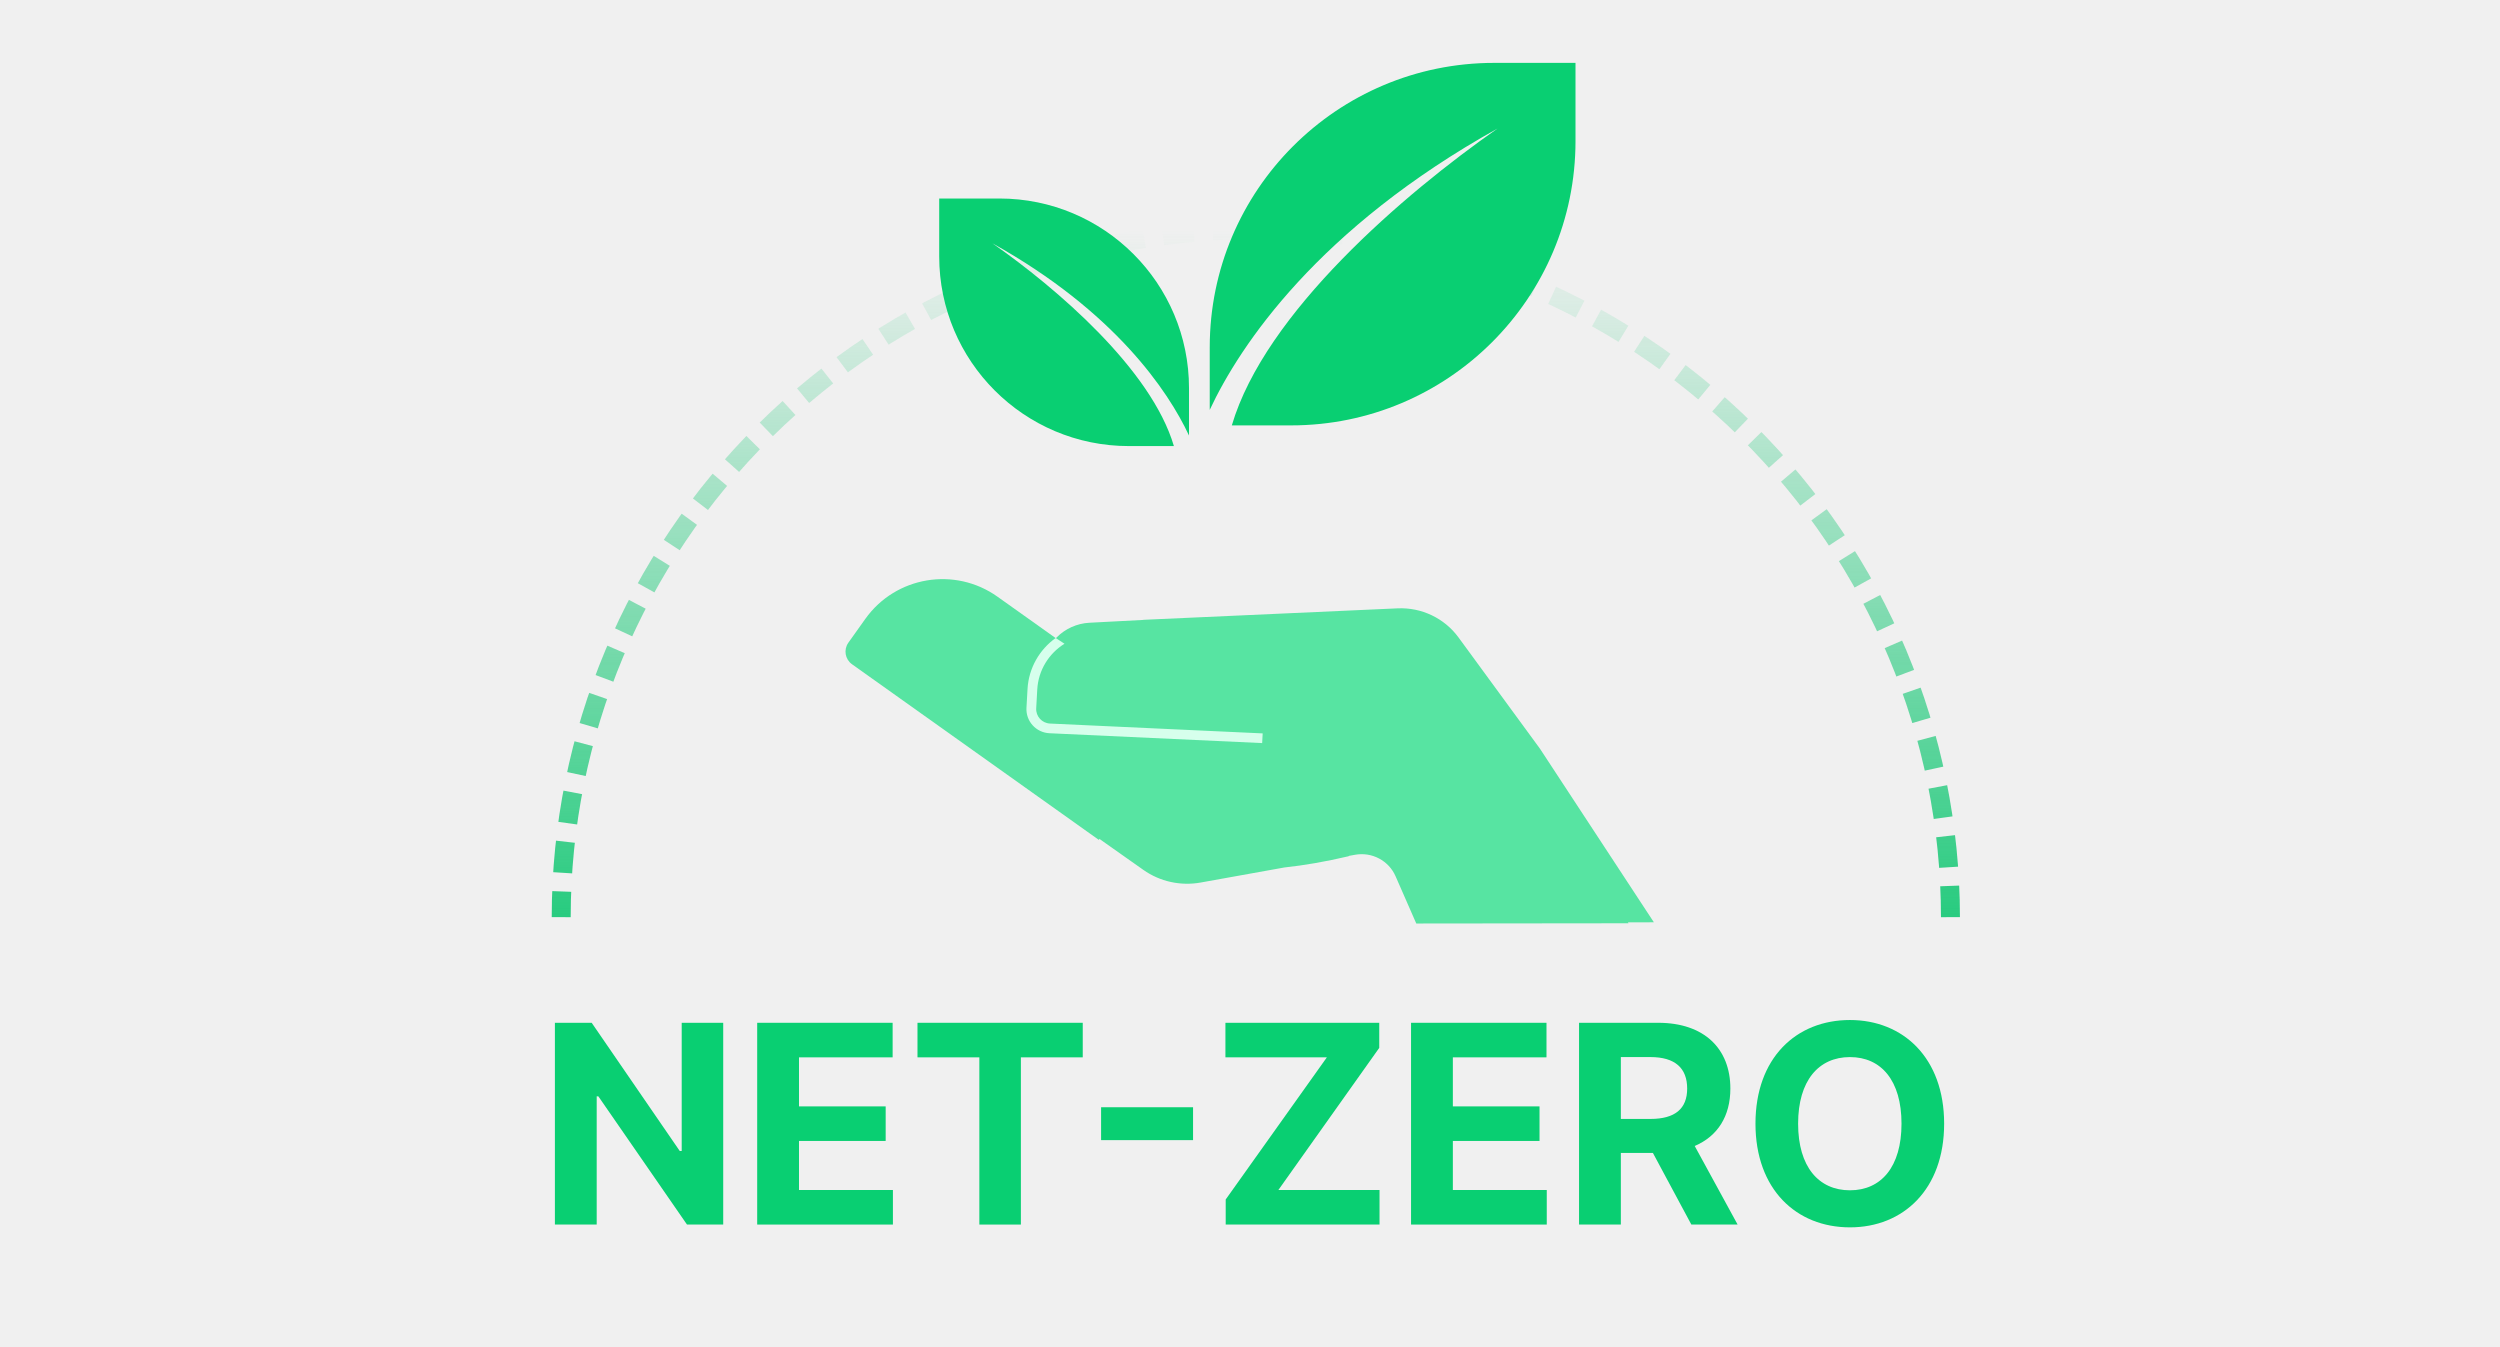
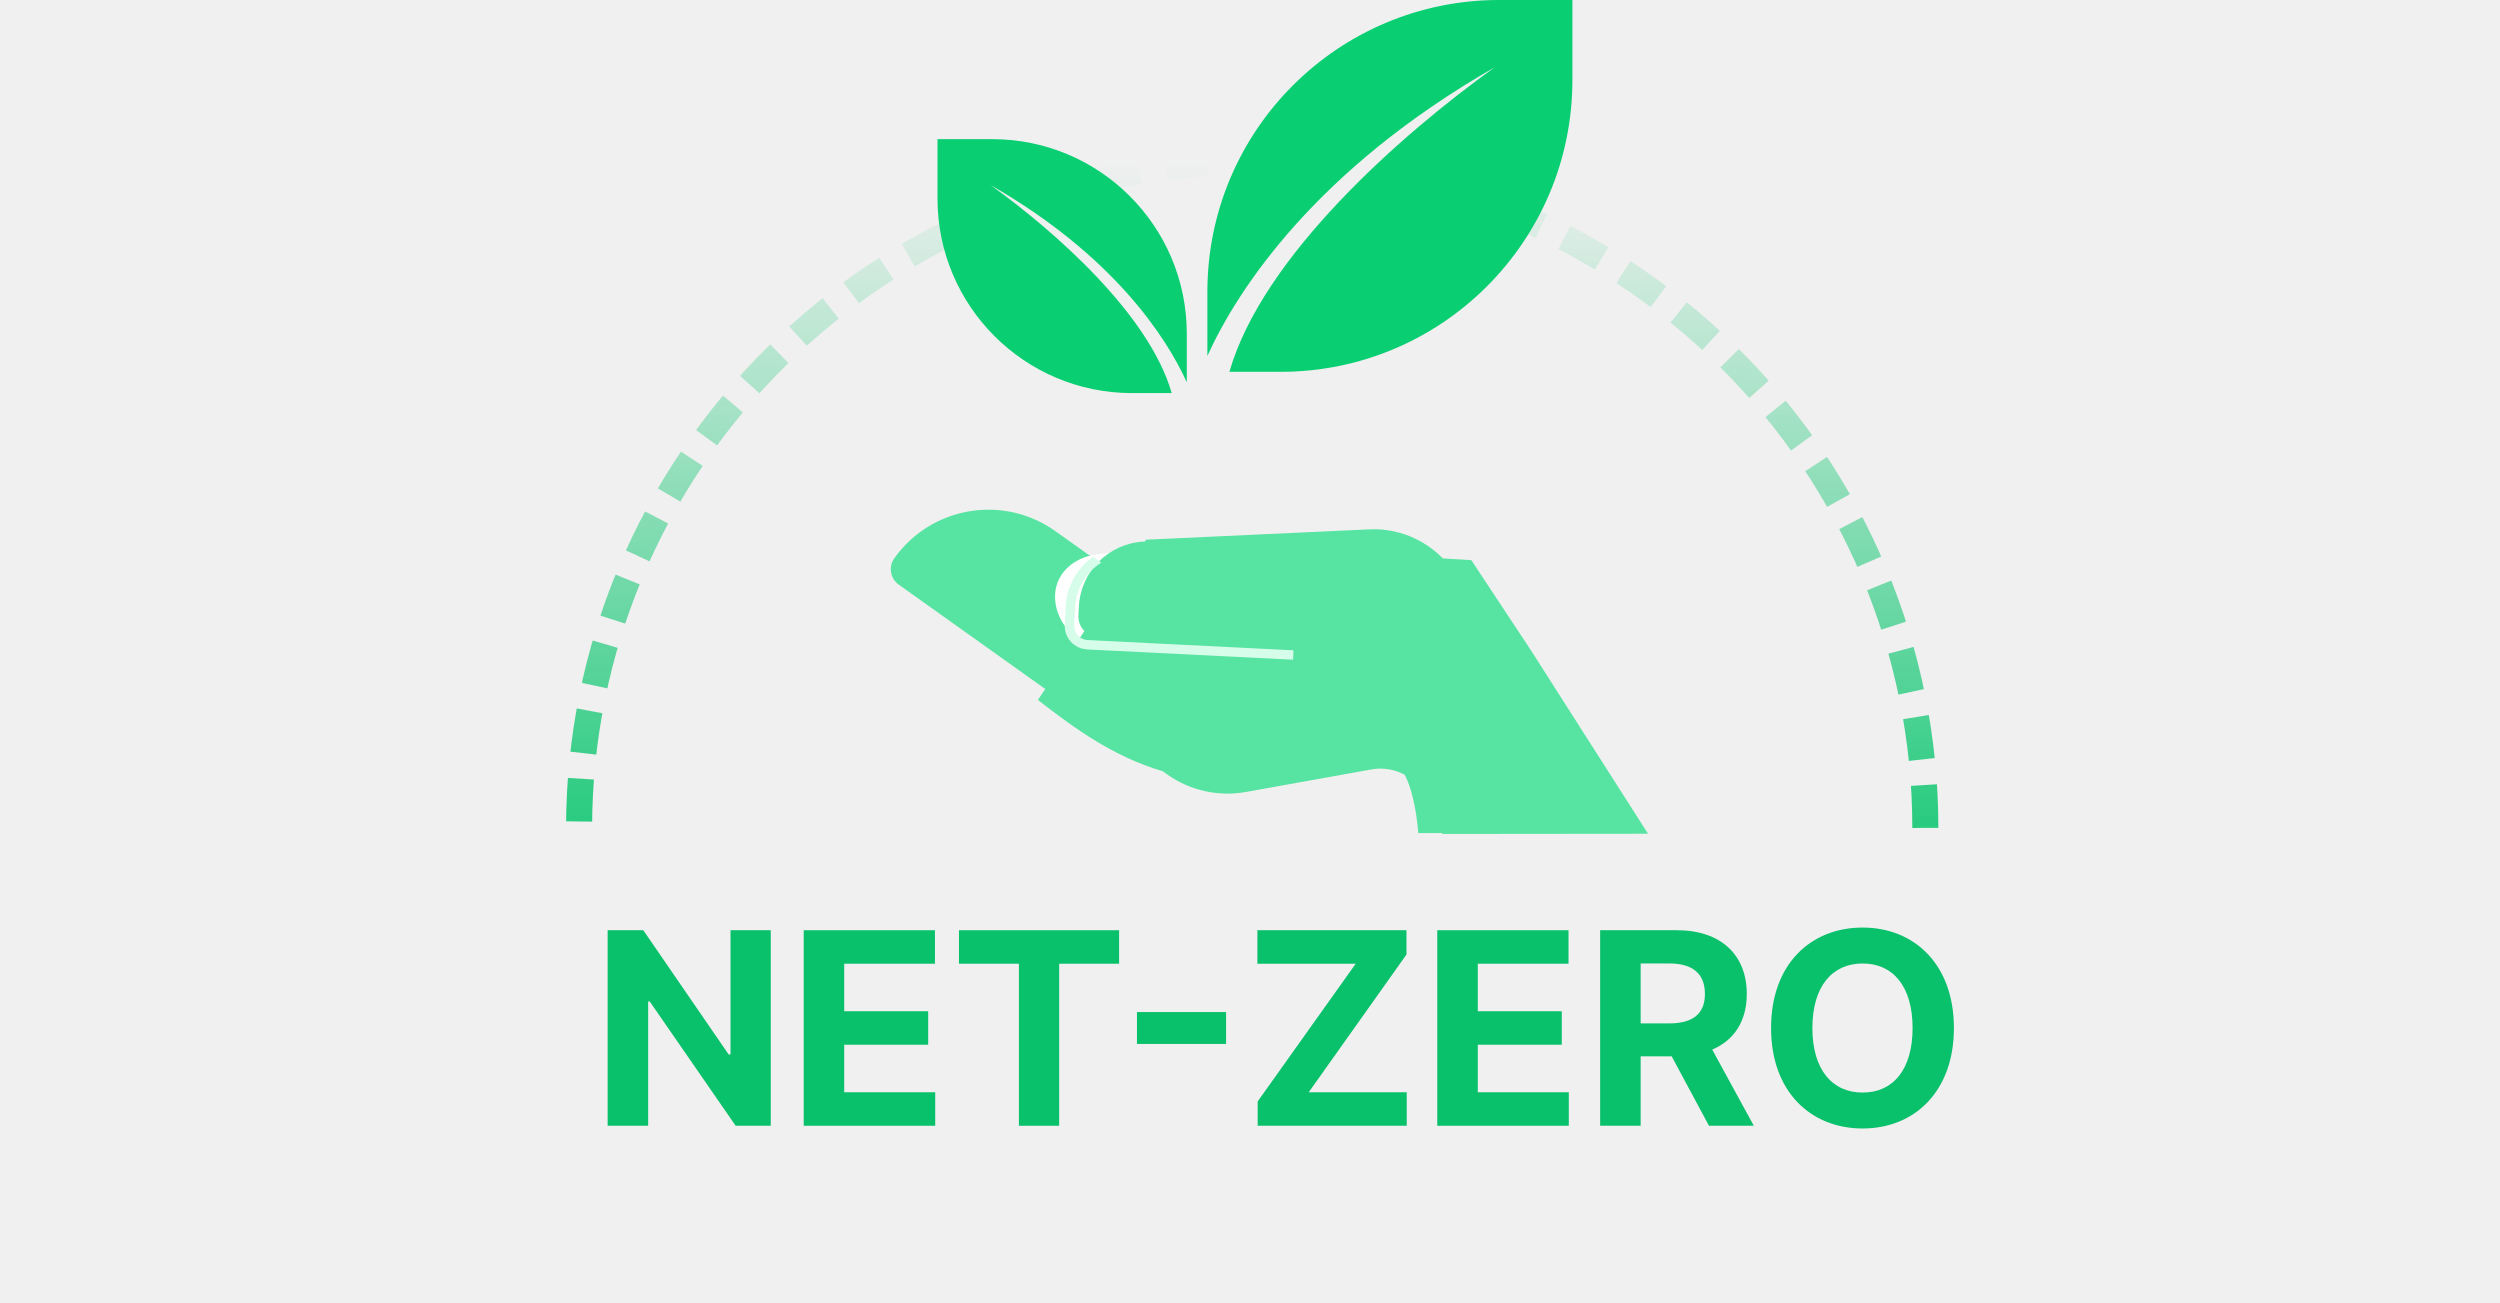
- <svg xmlns="http://www.w3.org/2000/svg" width="464" height="250" viewBox="0 0 464 250" fill="none">
-   <path d="M362.003 170.216C362.003 136.374 348.42 103.918 324.243 79.988C300.065 56.058 267.274 42.614 233.082 42.614C198.889 42.614 166.098 56.058 141.92 79.988C117.743 103.918 104.16 136.374 104.16 170.216" stroke="url(#paint0_linear_6_5556)" stroke-width="3.52" stroke-dasharray="5.79 3.47" />
-   <path d="M158.133 123.285C156.841 122.365 156.539 120.572 157.458 119.281L160.595 114.876C166.232 106.961 177.223 105.114 185.145 110.752L218.946 134.807L203.938 155.881L158.133 123.285Z" fill="#57E4A2" />
-   <path d="M220.243 115.804L202.797 117.831C197.202 118.481 193.227 122.634 194.525 128.078C195.646 132.779 200.245 136.039 205.156 135.464C205.156 135.464 213.519 134.569 213.678 134.564C225.049 133.947 229.035 138.14 230.158 139.808C230.416 140.191 230.808 140.496 231.262 140.604C232.435 140.876 233.465 139.931 233.294 138.78L232.308 132.309L231.102 124.393L230.904 123.097C230.124 117.975 225.43 115.197 220.233 115.796L220.243 115.804Z" fill="white" />
-   <path d="M202.207 115.581C197.483 115.828 193.695 119.597 193.44 124.3L193.092 130.729C193.006 132.329 194.253 133.681 195.861 133.73L197.147 133.768L189.48 145.42L212.21 161.454C215.286 163.624 219.115 164.469 222.839 163.799L238.382 161.004C242.058 160.608 246.003 159.93 250.264 158.928C250.284 158.924 250.329 158.893 250.399 158.843L251.496 158.646C254.637 158.081 257.745 159.729 259.017 162.632L262.861 171.403L302.253 171.359L302.141 171.182L306.96 171.178L285.817 138.958L270.698 118.306C268.084 114.735 263.834 112.708 259.383 112.909L212.214 115.037L212.2 115.057L202.207 115.581Z" fill="#57E4A2" />
-   <path d="M190.512 131.369L190.71 127.87C190.929 123.971 192.94 120.553 195.932 118.411L197.572 119.477C194.69 121.265 192.717 124.375 192.516 127.96L192.319 131.458C192.235 132.952 193.385 134.222 194.884 134.291L234.353 136.119L234.258 137.917L194.789 136.089C192.29 135.973 190.373 133.858 190.512 131.369Z" fill="#D6FFEC" />
-   <path d="M360.833 208.557C360.833 220.763 353.23 227.798 343.351 227.798C333.368 227.798 325.816 220.712 325.816 208.557C325.816 196.35 333.368 189.315 343.351 189.315C353.23 189.315 360.833 196.35 360.833 208.557ZM352.92 208.557C352.92 200.539 349.144 196.195 343.351 196.195C337.558 196.195 333.73 200.539 333.73 208.557C333.73 216.574 337.558 220.919 343.351 220.919C349.144 220.919 352.92 216.574 352.92 208.557Z" fill="#09CF72" />
-   <path d="M293.07 227.278V189.83H307.76C316.294 189.83 321.156 194.64 321.156 202.037C321.156 207.158 318.803 210.882 314.536 212.692L322.501 227.278H313.915L306.777 213.985H300.829V227.278H293.07ZM300.829 207.675H306.312C310.915 207.675 313.139 205.761 313.139 202.037C313.139 198.261 310.915 196.192 306.312 196.192H300.829V207.675Z" fill="#09CF72" />
-   <path d="M261.891 227.278V189.83H287.028V196.244H269.649V205.347H285.735V211.761H269.649V220.864H287.08V227.278H261.891Z" fill="#09CF72" />
-   <path d="M227.489 227.278V222.623L246.265 196.244H227.438V189.83H255.989V194.485L237.265 220.864H256.041V227.278H227.489Z" fill="#09CF72" />
-   <path d="M221.432 205.505V211.608H204.363V205.505H221.432Z" fill="#09CF72" />
-   <path d="M170.285 196.244V189.83H200.957V196.244H189.475V227.278H181.768V196.244H170.285Z" fill="#09CF72" />
-   <path d="M140.535 227.278V189.83H165.673V196.244H148.294V205.347H164.38V211.761H148.294V220.864H165.725V227.278H140.535Z" fill="#09CF72" />
-   <path d="M134.229 189.83V227.278H127.505L111.057 203.485H110.747V227.278H102.988V189.83H109.816L126.161 213.623H126.523V189.83H134.229Z" fill="#09CF72" />
-   <path d="M292.414 26.152C292.414 55.313 268.774 78.953 239.613 78.953H228.625C234.783 58.047 260.608 35.957 277.941 23.854C244.746 42.342 230.187 63.951 224.527 76.075V64.471C224.527 35.31 248.167 11.67 277.328 11.67H292.414V26.152Z" fill="#09CF72" />
-   <path d="M174.317 47.592C174.318 67.032 190.077 82.792 209.518 82.792H217.875C213.671 68.513 196.034 53.425 184.195 45.159C206.877 57.792 216.819 72.558 220.68 80.836V72.043C220.68 52.602 204.92 36.842 185.479 36.842H174.317V47.592Z" fill="#09CF72" />
+ <svg xmlns="http://www.w3.org/2000/svg" width="288" height="150" viewBox="0 0 288 150" fill="none">
+   <g clip-path="url(#clip0_390_9793)">
+     <path d="M221.8 95.368C221.8 75.012 213.63 55.49 199.088 41.097C184.546 26.703 164.822 18.617 144.256 18.617C123.689 18.617 103.966 26.703 89.423 41.097C74.881 55.49 66.711 75.012 66.711 95.368" stroke="url(#paint0_linear_390_9793)" stroke-width="3" stroke-dasharray="4.93 2.96" />
+     <path d="M103.529 67.345C102.553 66.65 102.325 65.294 103.021 64.316C107.283 58.324 115.587 56.921 121.569 61.182L139.748 74.133L130.772 86.752L103.529 67.345Z" fill="#57E4A2" />
+     <path d="M136.712 62.657L126.506 63.839C123.233 64.218 120.916 66.706 121.686 69.979C122.352 72.807 125.05 74.775 127.923 74.44C127.923 74.44 132.815 73.919 132.908 73.917C139.561 73.57 141.903 76.098 142.563 77.102C142.715 77.333 142.945 77.517 143.211 77.583C143.898 77.749 144.499 77.183 144.396 76.491L143.806 72.601L143.084 67.841L142.966 67.062C142.498 63.983 139.746 62.303 136.706 62.653L136.712 62.657Z" fill="white" />
+     <path d="M131.755 62.39C127.733 62.601 124.508 65.811 124.292 69.817L124.235 70.879C124.197 71.585 124.464 72.232 124.92 72.7L119.566 80.632C123.99 84.072 128.354 87.192 133.939 88.844L134.49 89.233C137.111 91.083 140.373 91.803 143.545 91.233L157.983 88.639C159.339 88.395 160.687 88.636 161.829 89.254C162.55 90.674 163.117 92.817 163.392 95.971L166.114 95.967L166.16 96.072L189.854 96.048L176.412 74.992L169.495 64.53L166.219 64.331C164.009 62.072 160.946 60.834 157.77 60.98L132.027 62.172L131.884 62.383L131.755 62.39Z" fill="#57E4A2" />
+     <path d="M122.66 71.963L122.771 69.855C122.895 67.507 124.096 65.451 125.889 64.167L126.876 64.813C125.148 65.884 123.97 67.754 123.856 69.913L123.745 72.02C123.698 72.92 124.392 73.687 125.293 73.732L149.011 74.915L148.958 75.999L125.239 74.815C123.737 74.74 122.581 73.462 122.66 71.963Z" fill="#D6FCEA" />
+     <path d="M225.09 118.429C225.09 125.771 220.516 130.002 214.574 130.002C208.57 130.002 204.027 125.74 204.027 118.429C204.027 111.087 208.57 106.855 214.574 106.855C220.516 106.855 225.09 111.087 225.09 118.429ZM220.33 118.429C220.33 113.607 218.059 110.993 214.574 110.993C211.09 110.993 208.787 113.607 208.787 118.429C208.787 123.251 211.09 125.864 214.574 125.864C218.059 125.864 220.33 123.251 220.33 118.429Z" fill="#09C06B" />
+     <path d="M184.336 129.687V107.162H193.172C198.305 107.162 201.229 110.055 201.229 114.504C201.229 117.584 199.814 119.824 197.247 120.913L202.038 129.687H196.874L192.58 121.691H189.003V129.687H184.336ZM189.003 117.895H192.3C195.069 117.895 196.407 116.744 196.407 114.504C196.407 112.233 195.069 110.989 192.3 110.989H189.003V117.895Z" fill="#09C06B" />
+     <path d="M165.574 129.687V107.162H180.694V111.02H170.241V116.495H179.916V120.353H170.241V125.829H180.725V129.687H165.574Z" fill="#09C06B" />
+     <path d="M144.883 129.687V126.887L156.176 111.02H144.852V107.162H162.025V109.962L150.763 125.829H162.056V129.687H144.883Z" fill="#09C06B" />
+     <path d="M141.243 116.59V120.261H130.977V116.59H141.243Z" fill="#09C06B" />
+     <path d="M110.473 111.02V107.162H128.922V111.02H122.015V129.687H117.379V111.02H110.473Z" fill="#09C06B" />
+     <path d="M92.586 129.687V107.162H107.706V111.02H97.253V116.495H106.928V120.353H97.253V125.829H107.737V129.687H92.586Z" fill="#09C06B" />
+     <path d="M88.791 107.162V129.687H84.747L74.853 115.375H74.667V129.687H70V107.162H74.107L83.938 121.473H84.156V107.162H88.791Z" fill="#09C06B" />
+     <path d="M181.141 9.22C181.14 27.784 166.091 42.834 147.526 42.834H141.627C145.443 29.525 161.439 15.463 172.175 7.759C151.616 19.528 142.596 33.283 139.09 41.002V33.614C139.09 15.049 154.139 -0.001 172.704 -0.001H181.141V9.22Z" fill="#09CF72" />
+     <path d="M108 22.874C108 35.251 118.034 45.284 130.411 45.284H134.982C132.378 36.194 121.453 26.589 114.12 21.326C128.168 29.368 134.326 38.767 136.718 44.037V38.44C136.718 26.064 126.685 16.032 114.309 16.031H108V22.874Z" fill="#09CF72" />
+   </g>
  <defs>
-     <linearGradient id="paint0_linear_6_5556" x1="233.082" y1="170.216" x2="233.082" y2="42.614" gradientUnits="userSpaceOnUse">
+     <linearGradient id="paint0_linear_390_9793" x1="144.256" y1="95.368" x2="144.256" y2="18.617" gradientUnits="userSpaceOnUse">
      <stop stop-color="#28CB7F" />
      <stop offset="1" stop-color="#28CB7F" stop-opacity="0" />
    </linearGradient>
+     <clipPath id="clip0_390_9793">
+       <rect width="288" height="150" fill="white" />
+     </clipPath>
  </defs>
</svg>
